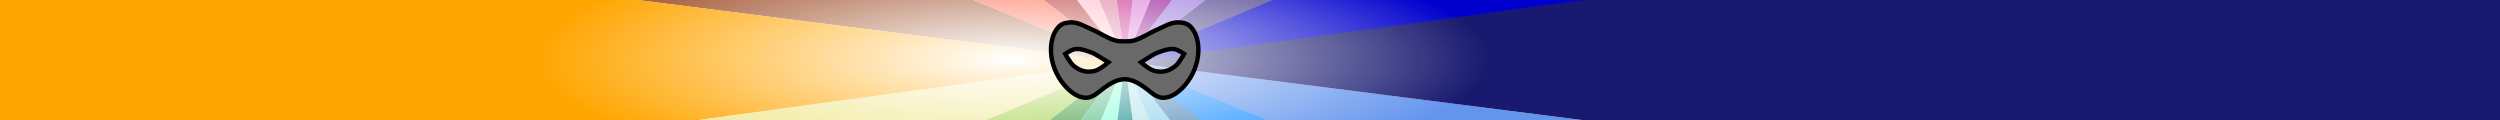
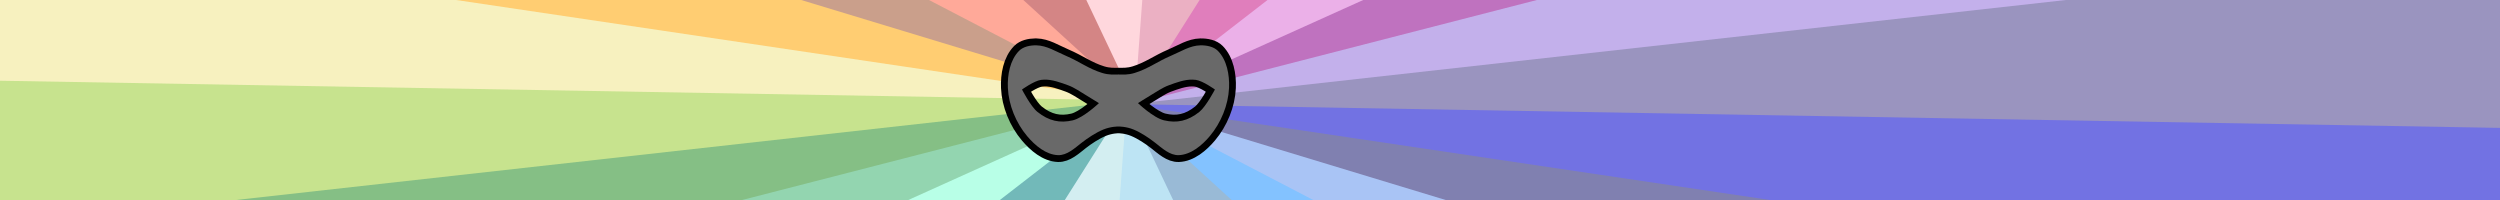
- <svg xmlns="http://www.w3.org/2000/svg" xmlns:xlink="http://www.w3.org/1999/xlink" width="2000" height="96" id="svg3088" version="1.1">
+ <svg xmlns="http://www.w3.org/2000/svg" xmlns:xlink="http://www.w3.org/1999/xlink" width="1000" height="80" id="svg3088" version="1.1">
  <defs id="defs3090">
    <linearGradient id="linearGradient4212">
      <stop style="stop-color:#ffffff;stop-opacity:1;" offset="0" id="stop4214" />
      <stop style="stop-color:#ffffff;stop-opacity:0;" offset="1" id="stop4216" />
    </linearGradient>
    <linearGradient id="linearGradient4192">
      <stop style="stop-color:#000000;stop-opacity:1;" offset="0" id="stop4194" />
      <stop style="stop-color:#000000;stop-opacity:0;" offset="1" id="stop4196" />
    </linearGradient>
    <linearGradient id="linearGradient4184">
      <stop style="stop-color:#008080;stop-opacity:1;" offset="0" id="stop4186" />
      <stop style="stop-color:#008080;stop-opacity:0;" offset="1" id="stop4188" />
    </linearGradient>
-     <radialGradient xlink:href="#linearGradient4212" id="radialGradient4218" cx="797.215" cy="153.94" fx="797.215" fy="153.94" r="1000" gradientTransform="matrix(0.381535,0,0,0.0954163,505.3927,0.4727259)" gradientUnits="userSpaceOnUse" />
+     <radialGradient xlink:href="#linearGradient4212" id="radialGradient4218" cx="1414.947" cy="153.941" fx="1414.947" fy="153.941" r="1000" gradientTransform="matrix(0.7087984,-1.1651099e-7,0,0.04155663,-4.094764,24.96567)" gradientUnits="userSpaceOnUse" />
    <clipPath clipPathUnits="userSpaceOnUse" id="clipPath3159">
      <g style="fill:none;stroke:#006082;stroke-width:31.773;stroke-miterlimit:4;stroke-opacity:1;stroke-dasharray:none;display:inline" id="g3161" transform="matrix(0.6987131,0,0,0.6987131,-78.64636,-52.80519)">
        <path style="font-size:medium;font-style:normal;font-variant:normal;font-weight:normal;font-stretch:normal;text-indent:0;text-align:start;text-decoration:none;line-height:normal;letter-spacing:normal;word-spacing:normal;text-transform:none;direction:ltr;block-progression:tb;writing-mode:lr-tb;text-anchor:start;baseline-shift:baseline;color:#000000;fill:#006082;fill-opacity:1;stroke:none;stroke-width:22.2;marker:none;visibility:visible;display:inline;overflow:visible;enable-background:accumulate;font-family:Sans;-inkscape-font-specification:Sans" d="m 278.288,285.556 -11.219,0.125 c -16.338,0.189 -35.431,3.648 -48.844,17.25 -26.364,26.736 -32.914,67.459 -31.406,101.938 2.034,46.518 21.538,93.174 51.281,128.531 20.694,24.601 50.345,51.048 86.531,52.219 28.805,0.932 49.775,-20.707 66.844,-34 14.228,-11.08 33.861,-24.041 51.594,-31.438 17.047,-7.111 34.852,-7.216 34.219,-7.219 l 0.031,0 0.062,0 0.031,0 c -0.17,5.1e-4 17.202,0.107 34.25,7.219 17.728,7.395 37.328,20.352 51.562,31.438 17.074,13.296 38.07,34.932 66.875,34 36.186,-1.171 65.837,-27.618 86.531,-52.219 29.743,-35.357 49.247,-82.014 51.281,-128.531 1.508,-34.478 -5.042,-75.201 -31.406,-101.938 -14.32,-14.522 -35.008,-17.526 -52.094,-17.219 -30.449,0.548 -54.327,17.126 -78.406,27.344 -35.973,15.264 -58.609,33.089 -90.875,42.938 -15.6,4.762 -25.342,3.773 -37.156,3.969 -0.481,-0.013 -0.42,-0.003 -0.5,0 -0.04,0.002 -0.311,-0.002 -0.25,0 -0.011,-2.1e-4 -0.02,2.1e-4 -0.031,0 -12.034,-0.234 -21.777,0.859 -37.594,-3.969 -32.266,-9.848 -54.902,-27.673 -90.875,-42.938 -21.918,-9.3 -43.75,-23.73 -70.438,-26.688 l 0,-0.812 z m 12.125,109.156 c 17.37,-0.315 36.711,6.53 55.875,13.531 14.811,5.411 29.027,15.653 45.094,25.094 5.88,3.455 11.129,6.875 18,11.219 -3.341,2.836 -6.57,5.628 -10.969,9 -12.596,9.657 -28.907,19.704 -39,22.062 -29.763,6.954 -52.568,2.472 -79.75,-19.25 -5.786,-4.624 -15.924,-18.37 -23.344,-30.375 -3.244,-5.249 -5.844,-9.823 -8.031,-13.719 2.542,-1.668 5.034,-3.345 8.344,-5.312 9.271,-5.511 21.188,-10.952 26.469,-11.688 2.388,-0.333 4.801,-0.517 7.312,-0.562 z m 372,0 c 3.167,-0.03 6.246,0.148 9.219,0.562 5.28,0.735 17.198,6.177 26.469,11.688 3.31,1.967 5.802,3.645 8.344,5.312 -2.187,3.896 -4.787,8.47 -8.031,13.719 -7.42,12.005 -17.558,25.751 -23.344,30.375 -27.179,21.719 -50.02,26.204 -79.781,19.25 -10.092,-2.358 -26.381,-12.406 -38.969,-22.062 -4.4,-3.376 -7.628,-6.162 -10.969,-9 6.871,-4.343 12.12,-7.763 18,-11.219 16.066,-9.441 30.283,-19.682 45.094,-25.094 18.478,-6.751 37.094,-13.374 53.969,-13.531 z" id="path3163" />
      </g>
    </clipPath>
    <linearGradient xlink:href="#linearGradient4055-4" id="linearGradient3799" gradientUnits="userSpaceOnUse" gradientTransform="matrix(-1,0,0,1,512,0)" x1="456" y1="160" x2="360" y2="216" />
    <linearGradient id="linearGradient4055-4">
      <stop id="stop4057-6" offset="0" style="stop-color:#000000;stop-opacity:1;" />
      <stop id="stop4059-2" offset="1" style="stop-color:#000000;stop-opacity:0" />
    </linearGradient>
    <radialGradient xlink:href="#linearGradient4141-7" id="radialGradient3801" gradientUnits="userSpaceOnUse" gradientTransform="matrix(1.371676,0.0039729,-0.00294998,1.163506,-93.6753,-62.76795)" cx="256" cy="211.692" fx="256" fy="211.692" r="64" />
    <linearGradient id="linearGradient4141-7">
      <stop id="stop4143-9" offset="0" style="stop-color:#ffffff;stop-opacity:1;" />
      <stop id="stop4145-7" offset="1" style="stop-color:#ffffff;stop-opacity:0" />
    </linearGradient>
    <radialGradient xlink:href="#linearGradient4038-5" id="radialGradient3803" gradientUnits="userSpaceOnUse" gradientTransform="matrix(0.7777373,0,-6.9715088e-8,1.405704,56.89927,-12.01306)" cx="256" cy="241.881" fx="256" fy="241.881" r="64" />
    <linearGradient id="linearGradient4038-5">
      <stop style="stop-color:#ffffff;stop-opacity:1;" offset="0" id="stop4040-2" />
      <stop style="stop-color:#ffffff;stop-opacity:0" offset="1" id="stop4042-4" />
    </linearGradient>
    <linearGradient xlink:href="#linearGradient4020-4" id="linearGradient3805" gradientUnits="userSpaceOnUse" gradientTransform="matrix(1.01393,0,0,1,-6.463705,0)" x1="456" y1="160" x2="360" y2="216" />
    <linearGradient id="linearGradient4020-4">
      <stop style="stop-color:#000000;stop-opacity:1;" offset="0" id="stop4022-5" />
      <stop style="stop-color:#000000;stop-opacity:0" offset="1" id="stop4024-2" />
    </linearGradient>
  </defs>
-   <g id="layer1" transform="translate(0,32)">
-     <path style="fill:#a0522d;fill-opacity:1;stroke:none" d="M -194.916,-121.561 -121.606,-400.183 899.913,17.549 z" id="path4133" />
-     <path id="path4135" d="M -193.615,166.542 -194.916,-121.561 899.913,17.549 z" style="fill:#ffa500;fill-opacity:1;stroke:none" />
-     <path style="fill:#f0e68c;fill-opacity:1;stroke:none" d="M -117.791,444.491 -193.615,166.542 899.913,17.549 z" id="path4137" />
-     <path id="path4139" d="M 27.387,693.345 -117.791,444.491 899.913,17.549 z" style="fill:#9acd32;fill-opacity:1;stroke:none" />
-     <path style="fill:#228b22;fill-opacity:1;stroke:none" d="M 232.027,896.144 27.387,693.345 899.913,17.549 z" id="path4141" />
-     <path id="path4143" d="M 482.181,1039.068 232.027,896.144 899.913,17.549 z" style="fill:#3cb371;fill-opacity:1;stroke:none" />
-     <path style="fill:#7fffd4;fill-opacity:1;stroke:none" d="M 760.804,1112.378 482.181,1039.068 899.913,17.549 z" id="path4145" />
-     <path id="path4147" d="M 1048.907,1111.077 760.804,1112.378 899.913,17.549 z" style="fill:#008080;fill-opacity:1;stroke:none" />
-     <path style="fill:#b0e0e6;fill-opacity:1;stroke:none" d="m 1326.856,1035.253 -277.949,75.823 L 899.913,17.549 z" id="path4149" />
-     <path id="path4151" d="M 1575.709,890.075 1326.856,1035.253 899.913,17.549 z" style="fill:#87ceeb;fill-opacity:1;stroke:none" />
-     <path style="fill:#4682b4;fill-opacity:1;stroke:none" d="M 1778.508,685.435 1575.709,890.075 899.913,17.549 z" id="path4153" />
-     <path id="path4155" d="M 1921.433,435.28 1778.508,685.435 899.913,17.549 z" style="fill:#1e90ff;fill-opacity:1;stroke:#1e90ff;stroke-opacity:1" />
-     <path style="fill:#6495ed;fill-opacity:1;stroke:none" d="M 1994.742,156.658 1921.433,435.28 899.913,17.549 z" id="path4157" />
-     <path id="path4159" d="m 1993.441,-131.445 244.474,5.868 -7.479,283.366 -235.693,-1.132 L 899.913,17.549 z" style="fill:#191970;fill-opacity:1;stroke:#000000;stroke-width:0.002;stroke-miterlimit:4;stroke-opacity:1;stroke-dasharray:none" />
-     <path style="fill:#0000cd;fill-opacity:1;stroke:#0000cd;stroke-width:1.003;stroke-miterlimit:4;stroke-opacity:1;stroke-dasharray:none" d="m 1917.618,-409.519 75.823,278.082 L 899.913,17.549 z" id="path4161" />
-     <path id="path4163" d="m 1772.439,-658.247 145.178,248.854 L 899.913,17.549 z" style="fill:#483d8b;fill-opacity:1;stroke:none" />
-     <path style="fill:#9370db;fill-opacity:1;stroke:none" d="m 1567.8,-861.047 204.639,202.799 -872.526,675.796 z" id="path4165" />
-     <path id="path4167" d="M 1317.645,-1003.971 1567.8,-861.047 899.913,17.549 z" style="fill:#8b008b;fill-opacity:1;stroke:none" />
-     <path style="fill:#da70d6;fill-opacity:1;stroke:none" d="m 1039.022,-1077.28 278.623,73.309 L 899.913,17.549 z" id="path4169" />
-     <path id="path4171" d="m 750.92,-1075.979 288.103,-1.301 L 899.913,17.549 z" style="fill:#c71585;fill-opacity:1;stroke:none" />
-     <path style="fill:#db7093;fill-opacity:1;stroke:none" d="M 472.971,-1000.156 750.92,-1075.979 899.913,17.549 z" id="path4173" />
-     <path id="path4175" d="M 224.117,-854.977 472.971,-1000.156 899.913,17.549 z" style="fill:#ffb6c1;fill-opacity:1;stroke:none" />
-     <path style="fill:#b22222;fill-opacity:1;stroke:none" d="M 21.318,-650.338 224.117,-854.977 899.913,17.549 z" id="path4177" />
-     <path id="path4179" d="M -121.606,-400.183 21.318,-650.338 899.913,17.549 z" style="fill:#ff6347;fill-opacity:1;stroke:none" />
-     <g id="layer2" style="display:inline">
-       <rect style="fill:url(#radialGradient4218);fill-opacity:1;stroke:none" id="rect4182" width="2123" height="102" x="-15" y="-34.823" ry="1.506" />
+   <g id="layer1" transform="translate(0,16)">
+     <g id="g3054" transform="matrix(0.7151452,0.1601665,-0.3305561,0.3465139,-252.5343,-146.1459)">
+       <path style="fill:#a0522d;fill-opacity:1;stroke:none" d="m -23.375,-386.906 c -24.621,93.605 -49.274,187.202 -73.875,280.812 365.699,46.46 731.396,92.939 1097.094,139.406 10.877,0.607 -1.188,-5.16 -5.479,-6.462 -339.046,-138.664 -678.111,-277.285 -1017.146,-415.975 -0.198,0.74 -0.396,1.479 -0.594,2.219 z" id="path4133" />
+       <path style="fill:#ffa500;fill-opacity:1;stroke:none" d="m -96.75,-107.781 c 0.434,96.802 0.896,193.604 1.312,290.406 C 269.833,132.851 635.104,83.084 1000.375,33.312 1011.007,31.081 997.845,28.634 993.4,28.493 630.018,-17.701 266.626,-63.825 -96.75,-110.062 c 0,0.76 0,1.521 0,2.281 z" id="path4135" />
+       <path style="fill:#f0e68c;fill-opacity:1;stroke:none" d="m -93.719,178.375 c -4.844,1.385 1.92,10.53 1.765,15.042 C -67.626,282.611 -43.292,371.804 -18.969,461 320.991,318.424 660.925,175.787 1000.875,33.188 c 9.738,-4.912 -3.622,-3.891 -7.998,-2.867 C 630.678,79.672 268.48,129.023 -93.719,178.375 z" id="path4137" />
+       <path style="fill:#9acd32;fill-opacity:1;stroke:none" d="M 999.312,29.5 C 659.375,172.103 319.44,314.714 -20.5,457.312 28.662,541.57 77.846,625.814 126.969,710.094 418.444,484.411 709.86,258.65 1001.312,32.938 c 3.533,-4.634 5.48,-4.843 -2,-3.438 z" id="path4139" />
+       <path style="fill:#228b22;fill-opacity:1;stroke:none" d="M 998.875,29.75 C 707.427,255.48 415.977,481.205 124.531,706.938 193.847,775.6 263.147,844.28 332.438,912.969 555.517,619.497 778.605,326.032 1001.688,32.562 c 2.191,-5.37 4.058,-6.098 -2.812,-2.812 z" id="path4141" />
+       <path style="fill:#3cb371;fill-opacity:1;stroke:none" d="M 998.5,30.125 C 775.417,323.594 552.33,617.06 329.25,910.531 413.923,958.97 498.635,1007.342 583.344,1055.719 722.832,714.493 862.413,373.305 1001.938,32.094 c 0.71,-5.746 2.336,-6.953 -3.438,-1.969 z" id="path4143" />
+       <path style="fill:#7fffd4;fill-opacity:1;stroke:none" d="M 998.25,30.594 C 858.703,371.789 719.199,713.003 579.625,1054.188 c 94.34,24.837 188.682,49.667 283.031,74.469 46.46,-365.689 92.939,-731.375 139.406,-1097.062 -0.787,-5.739 0.473,-7.324 -3.812,-1 z" id="path4145" />
+       <path style="fill:#008080;fill-opacity:1;stroke:none" d="M 998.125,31.094 C 951.637,396.78 905.219,762.476 858.688,1128.156 c 97.563,-0.403 195.125,-0.878 292.688,-1.281 -49.774,-365.27 -99.541,-730.542 -149.312,-1095.812 -2.255,-5.314 -1.417,-7.182 -3.938,0.031 z" id="path4147" />
+       <path style="fill:#b0e0e6;fill-opacity:1;stroke:none" d="m 998.125,31.625 c 49.752,365.262 99.571,730.514 149.281,1095.781 94.121,-25.654 188.227,-51.364 282.344,-77.031 C 1287.174,710.426 1144.537,370.502 1001.938,30.562 c -3.567,-4.629 -3.251,-6.533 -3.812,1.062 z" id="path4149" />
+       <path style="fill:#87ceeb;fill-opacity:1;stroke:none" d="m 998.25,32.125 c 142.603,339.927 285.214,679.852 427.812,1019.781 84.257,-49.152 168.502,-98.325 252.781,-147.437 C 1453.161,612.993 1227.4,321.578 1001.688,30.125 c -4.634,-3.533 -4.843,-5.48 -3.438,2 z" id="path4151" />
+       <path style="fill:#4682b4;fill-opacity:1;stroke:none" d="m 998.5,32.562 c 225.73,291.448 451.455,582.898 677.188,874.344 C 1744.35,837.59 1813.03,768.29 1881.719,699 1588.247,475.92 1294.782,252.833 1001.312,29.75 995.942,27.559 995.215,25.692 998.5,32.562 z" id="path4153" />
+       <path style="fill:#1e90ff;fill-opacity:1;stroke:#1e90ff;stroke-width:1.581;stroke-opacity:1" d="m 998.875,32.938 c 293.469,223.083 586.935,446.17 880.406,669.25 48.449,-84.684 96.832,-169.406 145.219,-254.125 C 1683.264,308.585 1342.065,169.014 1000.844,29.5 c -5.746,-0.71 -6.953,-2.336 -1.969,3.438 z" id="path4155" />
+       <path style="fill:#6495ed;fill-opacity:1;stroke:none" d="m 994.812,29.969 c 11.497,7.653 25.363,10.997 37.853,16.844 330.099,134.995 660.216,269.946 990.303,404.968 24.828,-94.34 49.646,-188.682 74.437,-283.031 -365.689,-46.449 -731.375,-92.918 -1097.062,-139.375 -1.844,0.198 -3.688,0.396 -5.531,0.594 z" id="path4157" />
+       <path style="fill:#191970;fill-opacity:1;stroke:#000000;stroke-width:0.003;stroke-miterlimit:4;stroke-opacity:1;stroke-dasharray:none" d="m 2093.344,-119.625 c -364.51,49.667 -729.021,99.333 -1093.531,149 -10.632,2.231 2.53,4.678 6.975,4.82 363.372,46.183 726.753,92.297 1090.118,138.524 -0.403,-97.552 -0.878,-195.104 -1.281,-292.656 -0.76,0.104 -1.521,0.208 -2.281,0.312 z" id="path4159" />
+       <path style="fill:#0000cd;fill-opacity:1;stroke:#0000cd;stroke-width:1.586;stroke-miterlimit:4;stroke-opacity:1;stroke-dasharray:none" d="M 2017,-397.562 C 1677.771,-255.208 1338.542,-112.854 999.312,29.5 c -9.738,4.912 3.622,3.891 7.998,2.867 362.95,-49.437 725.89,-98.941 1088.845,-148.336 -25.655,-94.162 -51.363,-188.31 -77.031,-282.469 -0.708,0.292 -1.417,0.583 -2.125,0.875 z" id="path4161" />
+       <path style="fill:#483d8b;fill-opacity:1;stroke:none" d="M 1871.406,-646.062 C 1580.562,-420.792 1289.719,-195.521 998.875,29.75 c -8.133,7.261 4.486,2.869 8.455,0.73 337.776,-141.701 675.548,-283.409 1013.326,-425.105 -49.152,-84.267 -98.325,-168.523 -147.437,-252.812 -0.604,0.458 -1.208,0.917 -1.813,1.375 z" id="path4163" />
+       <path style="fill:#9370db;fill-opacity:1;stroke:none" d="M 1666.375,-848.469 C 1443.75,-555.604 1221.125,-262.74 998.5,30.125 c -5.967,9.105 5.078,1.617 8.347,-1.474 289.603,-224.311 579.209,-448.619 868.81,-672.932 -69.316,-68.653 -138.616,-137.321 -207.906,-206 -0.458,0.604 -0.917,1.208 -1.375,1.812 z" id="path4165" />
+       <path style="fill:#8b008b;fill-opacity:1;stroke:none" d="M 1415.969,-990.938 C 1276.729,-650.427 1137.49,-309.917 998.25,30.594 c -3.381,10.347 5.307,0.21 7.674,-3.604 221.671,-291.612 443.346,-583.22 665.014,-874.834 -84.684,-48.449 -169.406,-96.832 -254.125,-145.219 -0.281,0.708 -0.562,1.417 -0.844,2.125 z" id="path4167" />
+       <path style="fill:#da70d6;fill-opacity:1;stroke:none" d="m 1137.219,-1063.75 c -46.365,364.948 -92.729,729.896 -139.094,1094.844 -0.607,10.877 5.16,-1.188 6.462,-5.479 138.654,-339.046 277.264,-678.111 415.944,-1017.146 -94.34,-24.837 -188.682,-49.667 -283.031,-74.469 -0.094,0.75 -0.188,1.5 -0.281,2.25 z" id="path4169" />
+       <path style="fill:#c71585;fill-opacity:1;stroke:none" d="m 851.094,-1064.188 c -4.992,0.757 0.531,10.695 -0.214,15.162 49.082,360.217 98.163,720.434 147.245,1080.65 2.231,10.632 4.678,-2.53 4.82,-6.975 46.183,-363.382 92.297,-726.773 138.524,-1090.15 -96.792,0.417 -193.583,0.878 -290.375,1.312 z" id="path4171" />
+       <path style="fill:#db7093;fill-opacity:1;stroke:none" d="m 850.562,-1064.125 c -93.375,25.468 -186.749,50.943 -280.125,76.406 142.576,339.96 285.213,679.894 427.812,1019.844 4.912,9.738 3.891,-3.622 2.867,-7.998 C 951.68,-338.823 902.177,-701.764 852.781,-1064.719 c -0.74,0.198 -1.479,0.396 -2.219,0.594 z" id="path4173" />
+       <path style="fill:#ffb6c1;fill-opacity:1;stroke:none" d="m 572.156,-988.094 c -83.618,48.765 -167.209,97.577 -250.844,146.312 225.693,291.476 451.464,582.891 677.188,874.344 7.261,8.133 2.869,-4.486 0.73,-8.455 C 857.529,-313.679 715.821,-651.462 574.125,-989.25 c -0.656,0.385 -1.312,0.771 -1.969,1.156 z" id="path4175" />
+       <path style="fill:#b22222;fill-opacity:1;stroke:none" d="m 322.875,-842.594 c -68.138,68.748 -136.256,137.515 -204.406,206.25 293.471,223.09 586.937,446.188 880.406,669.281 9.105,5.967 1.617,-5.078 -1.474,-8.347 C 773.09,-265.012 548.783,-554.618 324.469,-844.219 c -0.531,0.542 -1.062,1.083 -1.594,1.625 z" id="path4177" />
+       <path style="fill:#ff6347;fill-opacity:1;stroke:none" d="m 119.75,-637.562 c -48.016,84.055 -96.069,168.089 -144.062,252.156 341.236,139.488 682.435,279.07 1023.656,418.594 10.347,3.381 0.21,-5.307 -3.604,-7.674 C 704.128,-196.167 412.52,-417.853 120.906,-639.531 c -0.385,0.656 -0.771,1.312 -1.156,1.969 z" id="path4179" />
    </g>
+     <g id="layer2" style="display:inline" />
+     <rect style="opacity:0.449;fill:#ffffff;fill-opacity:1;stroke:#ffffff;stroke-width:1.921;stroke-linecap:butt;stroke-linejoin:miter;stroke-miterlimit:4;stroke-opacity:1;stroke-dasharray:none;stroke-dashoffset:0" id="rect3896" width="1873.403" height="245.585" x="-492.808" y="-83.085" ry="0.945" rx="0.945" />
  </g>
-   <g id="layer3" style="display:inline" transform="translate(0,-160)">
-     <g style="display:inline" id="mask_group" transform="matrix(2.124451,0,0,2.124451,831.6151,136.5662)">
+   <g id="layer3" style="display:inline" transform="translate(0,-176)">
+     <g style="display:inline" id="mask_group" transform="matrix(1.644004,0,0,1.644004,394.6593,160.7587)">
      <g style="fill:none;stroke:none;display:inline" id="eyes" transform="matrix(0.09628644,0,0,0.09628644,-13.90061,-8.295713)">
        <path id="path3911" d="m 290.225,383.618 c 20.266,-0.367 40.738,7.196 59.875,14.188 16.786,6.133 31.498,16.915 46.906,25.969 10.484,6.16 30.969,19.281 30.969,19.281 0,0 -38.826,37.018 -66.031,43.375 -32.325,7.553 -60.041,1.91 -89.219,-21.406 -16.832,-13.451 -39.062,-56.312 -39.062,-56.312 0,0 30.151,-21.965 47.906,-24.438 2.883,-0.401 5.761,-0.604 8.656,-0.656 z" style="fill:none;stroke:none" />
        <path id="path3905" d="m 662.319,383.618 c 3.621,-0.034 7.24,0.154 10.844,0.656 17.755,2.473 47.906,24.438 47.906,24.438 0,0 -22.23,42.862 -39.062,56.312 -29.178,23.317 -56.925,28.959 -89.25,21.406 -27.205,-6.357 -66,-43.375 -66,-43.375 0,0 20.485,-13.121 30.969,-19.281 15.409,-9.054 30.12,-19.836 46.906,-25.969 18.453,-6.742 38.134,-14.005 57.688,-14.188 z" style="fill:none;stroke:none" />
      </g>
      <g transform="matrix(0.09628644,0,0,0.09628644,-13.90061,-8.295713)" id="outline" style="fill:none;stroke:#000000;stroke-width:34.524;stroke-miterlimit:4;stroke-opacity:1;stroke-dasharray:none;display:inline">
        <path id="path3871" transform="translate(97.22501,196.2745)" d="m 169.969,100.5 c -14.666,0.169 -30.939,3.671 -41.062,13.938 -22.893,23.216 -29.643,61.082 -28.219,93.656 1.911,43.705 20.526,88.398 48.688,121.875 19.753,23.481 47.707,47.289 78.375,48.281 22.513,0.728 41.916,-17.817 59.688,-31.656 14.782,-11.512 34.877,-24.909 54.125,-32.938 19.404,-8.094 38.184,-8.064 38.531,-8.062 0,0 0.059,10e-6 0.062,0 0.335,-10e-4 19.152,-0.034 38.562,8.062 19.248,8.029 39.312,21.426 54.094,32.938 17.771,13.84 37.206,32.384 59.719,31.656 30.668,-0.992 58.622,-24.8 78.375,-48.281 28.161,-33.477 46.776,-78.17 48.688,-121.875 1.425,-32.574 -5.326,-70.44 -28.219,-93.656 -10.798,-10.951 -28.623,-14.183 -44,-13.906 -26.275,0.473 -48.887,15.706 -74.25,26.469 -34.568,14.668 -57.602,32.854 -91.969,43.344 -17.595,5.37 -29.559,4.219 -40.688,4.438 -0.227,-0.006 -0.46,0.004 -0.688,0 -11.128,-0.218 -23.062,0.933 -40.656,-4.438 C 304.758,159.854 281.725,141.668 247.156,127 221.793,116.238 199.15,101.004 172.875,100.531 c -0.961,-0.017 -1.928,-0.043 -2.906,-0.031 z M 193,187.344 c 20.266,-0.367 40.738,7.196 59.875,14.188 16.786,6.133 31.498,16.915 46.906,25.969 10.484,6.16 30.969,19.281 30.969,19.281 0,0 -38.826,37.018 -66.031,43.375 -32.325,7.553 -60.041,1.91 -89.219,-21.406 -16.832,-13.451 -39.062,-56.312 -39.062,-56.312 0,0 30.151,-21.965 47.906,-24.438 2.883,-0.401 5.761,-0.604 8.656,-0.656 z m 372.094,0 c 3.621,-0.034 7.24,0.154 10.844,0.656 17.755,2.473 47.906,24.438 47.906,24.438 0,0 -22.23,42.862 -39.062,56.312 -29.178,23.317 -56.925,28.959 -89.25,21.406 -27.205,-6.357 -66,-43.375 -66,-43.375 0,0 20.485,-13.121 30.969,-19.281 15.409,-9.054 30.12,-19.836 46.906,-25.969 18.453,-6.742 38.134,-14.005 57.688,-14.188 z" style="fill:none;stroke:#000000;stroke-width:34.524;stroke-miterlimit:4;stroke-opacity:1;stroke-dasharray:none" />
      </g>
      <path id="mask" d="m 12.102,20.301 c -1.481,-0.027 -3.179,0.289 -4.219,1.344 -2.204,2.235 -2.856,5.864 -2.719,9 0.184,4.208 1.976,8.527 4.688,11.75 1.902,2.261 4.578,4.529 7.531,4.625 2.168,0.07 4.039,-1.699 5.75,-3.031 1.423,-1.108 3.365,-2.414 5.219,-3.188 1.886,-0.787 3.719,-0.75 3.719,-0.75 0,0 1.833,-0.037 3.719,0.75 1.853,0.773 3.764,2.079 5.188,3.188 1.711,1.333 3.582,3.101 5.75,3.031 2.953,-0.096 5.661,-2.364 7.562,-4.625 2.712,-3.223 4.503,-7.542 4.688,-11.75 0.137,-3.136 -0.514,-6.765 -2.719,-9 -1.04,-1.054 -2.769,-1.37 -4.25,-1.344 -2.53,0.046 -4.714,1.495 -7.156,2.531 -3.328,1.412 -5.535,3.177 -8.844,4.188 -1.698,0.518 -2.833,0.375 -3.938,0.375 -1.105,0 -2.271,0.143 -3.969,-0.375 -3.309,-1.01 -5.515,-2.775 -8.844,-4.188 -2.442,-1.036 -4.626,-2.486 -7.156,-2.531 z m 1.938,8.344 c 1.951,-0.035 3.939,0.702 5.781,1.375 1.616,0.591 3.016,1.628 4.5,2.5 1.009,0.593 3,1.844 3,1.844 0,0 -3.755,3.575 -6.375,4.188 -3.112,0.727 -5.784,0.183 -8.594,-2.062 -1.621,-1.295 -3.75,-5.438 -3.75,-5.438 0,0 2.915,-2.106 4.625,-2.344 0.278,-0.039 0.534,-0.057 0.812,-0.062 z m 36.031,0 c 0.279,0.005 0.566,0.024 0.844,0.062 1.71,0.238 4.625,2.344 4.625,2.344 0,0 -2.161,4.142 -3.781,5.438 -2.809,2.245 -5.481,2.79 -8.594,2.062 -2.62,-0.612 -6.344,-4.188 -6.344,-4.188 0,0 1.959,-1.251 2.969,-1.844 1.484,-0.872 2.915,-1.909 4.531,-2.5 1.843,-0.673 3.799,-1.41 5.75,-1.375 z" style="fill:#696969;fill-opacity:1;stroke:none" />
      <g style="opacity:0.672;display:inline" id="lighting" transform="matrix(0.1378054,0,0,0.1378054,-3.079568,-1.012733)" clip-path="url(#clipPath3159)">
        <path style="fill:url(#linearGradient3799);fill-opacity:1;stroke:none" d="M 48,144 200,144 96,360 56,296 z" id="path4032" />
        <rect y="124.257" x="117.888" height="174.159" width="274.725" id="rect4036" style="opacity:0.502;fill:url(#radialGradient3801);fill-opacity:1;stroke:none" />
        <rect style="opacity:0.494;fill:url(#radialGradient3803);fill-opacity:1;stroke:none" id="rect4048" width="176" height="150.586" x="168" y="225.414" />
        <path id="path4018" d="m 464,144 -154.117,0 105.449,216 40.557,-64 z" style="fill:url(#linearGradient3805);fill-opacity:1;stroke:none" />
      </g>
    </g>
  </g>
+   <g id="layer4" style="display:none" transform="translate(0,-48)">
+     <text xml:space="preserve" style="font-size:72px;font-style:normal;font-variant:normal;font-weight:normal;font-stretch:normal;text-align:start;line-height:125%;letter-spacing:0px;word-spacing:0px;writing-mode:lr-tb;text-anchor:start;fill:#000000;fill-opacity:1;stroke:none;font-family:FontAwesome;-inkscape-font-specification:FontAwesome" x="1009" y="90" id="text3081">
+       <tspan id="tspan3083" x="1009" y="90" style="font-style:normal;font-variant:normal;font-weight:600;font-stretch:normal;font-family:FreeSans;-inkscape-font-specification:FreeSans Semi-Bold">Bitmask</tspan>
+     </text>
+   </g>
</svg>
